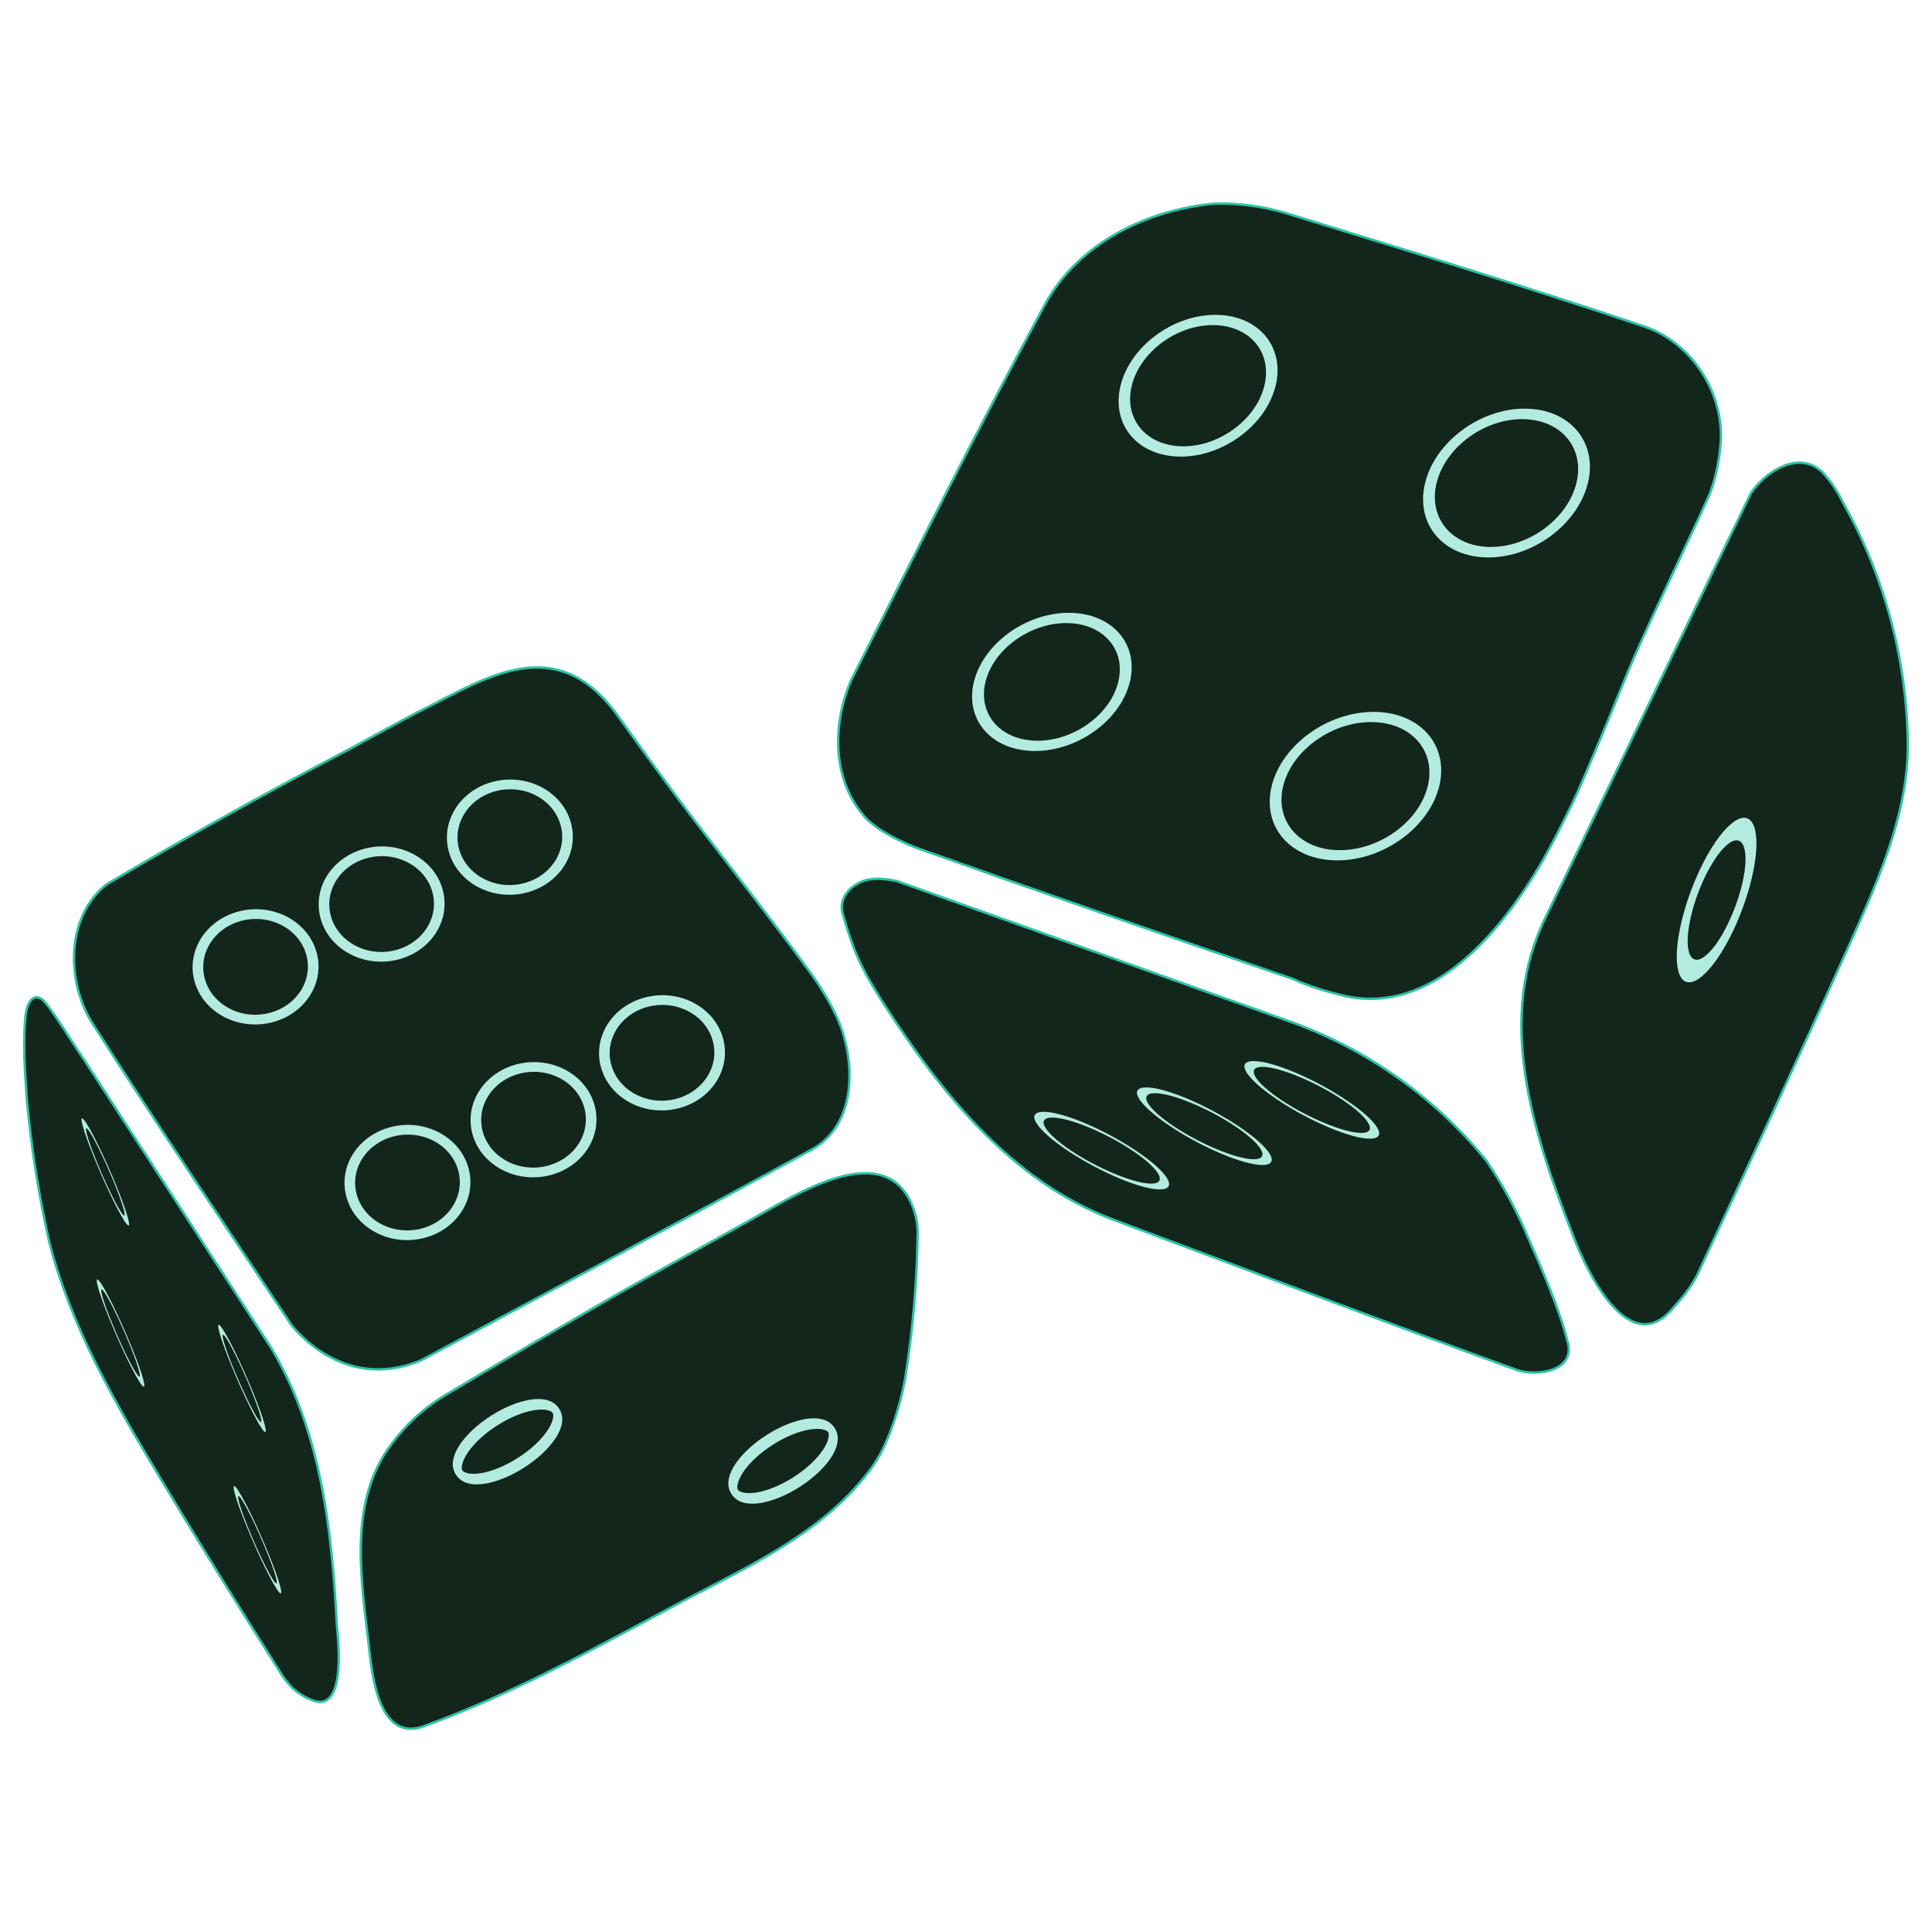
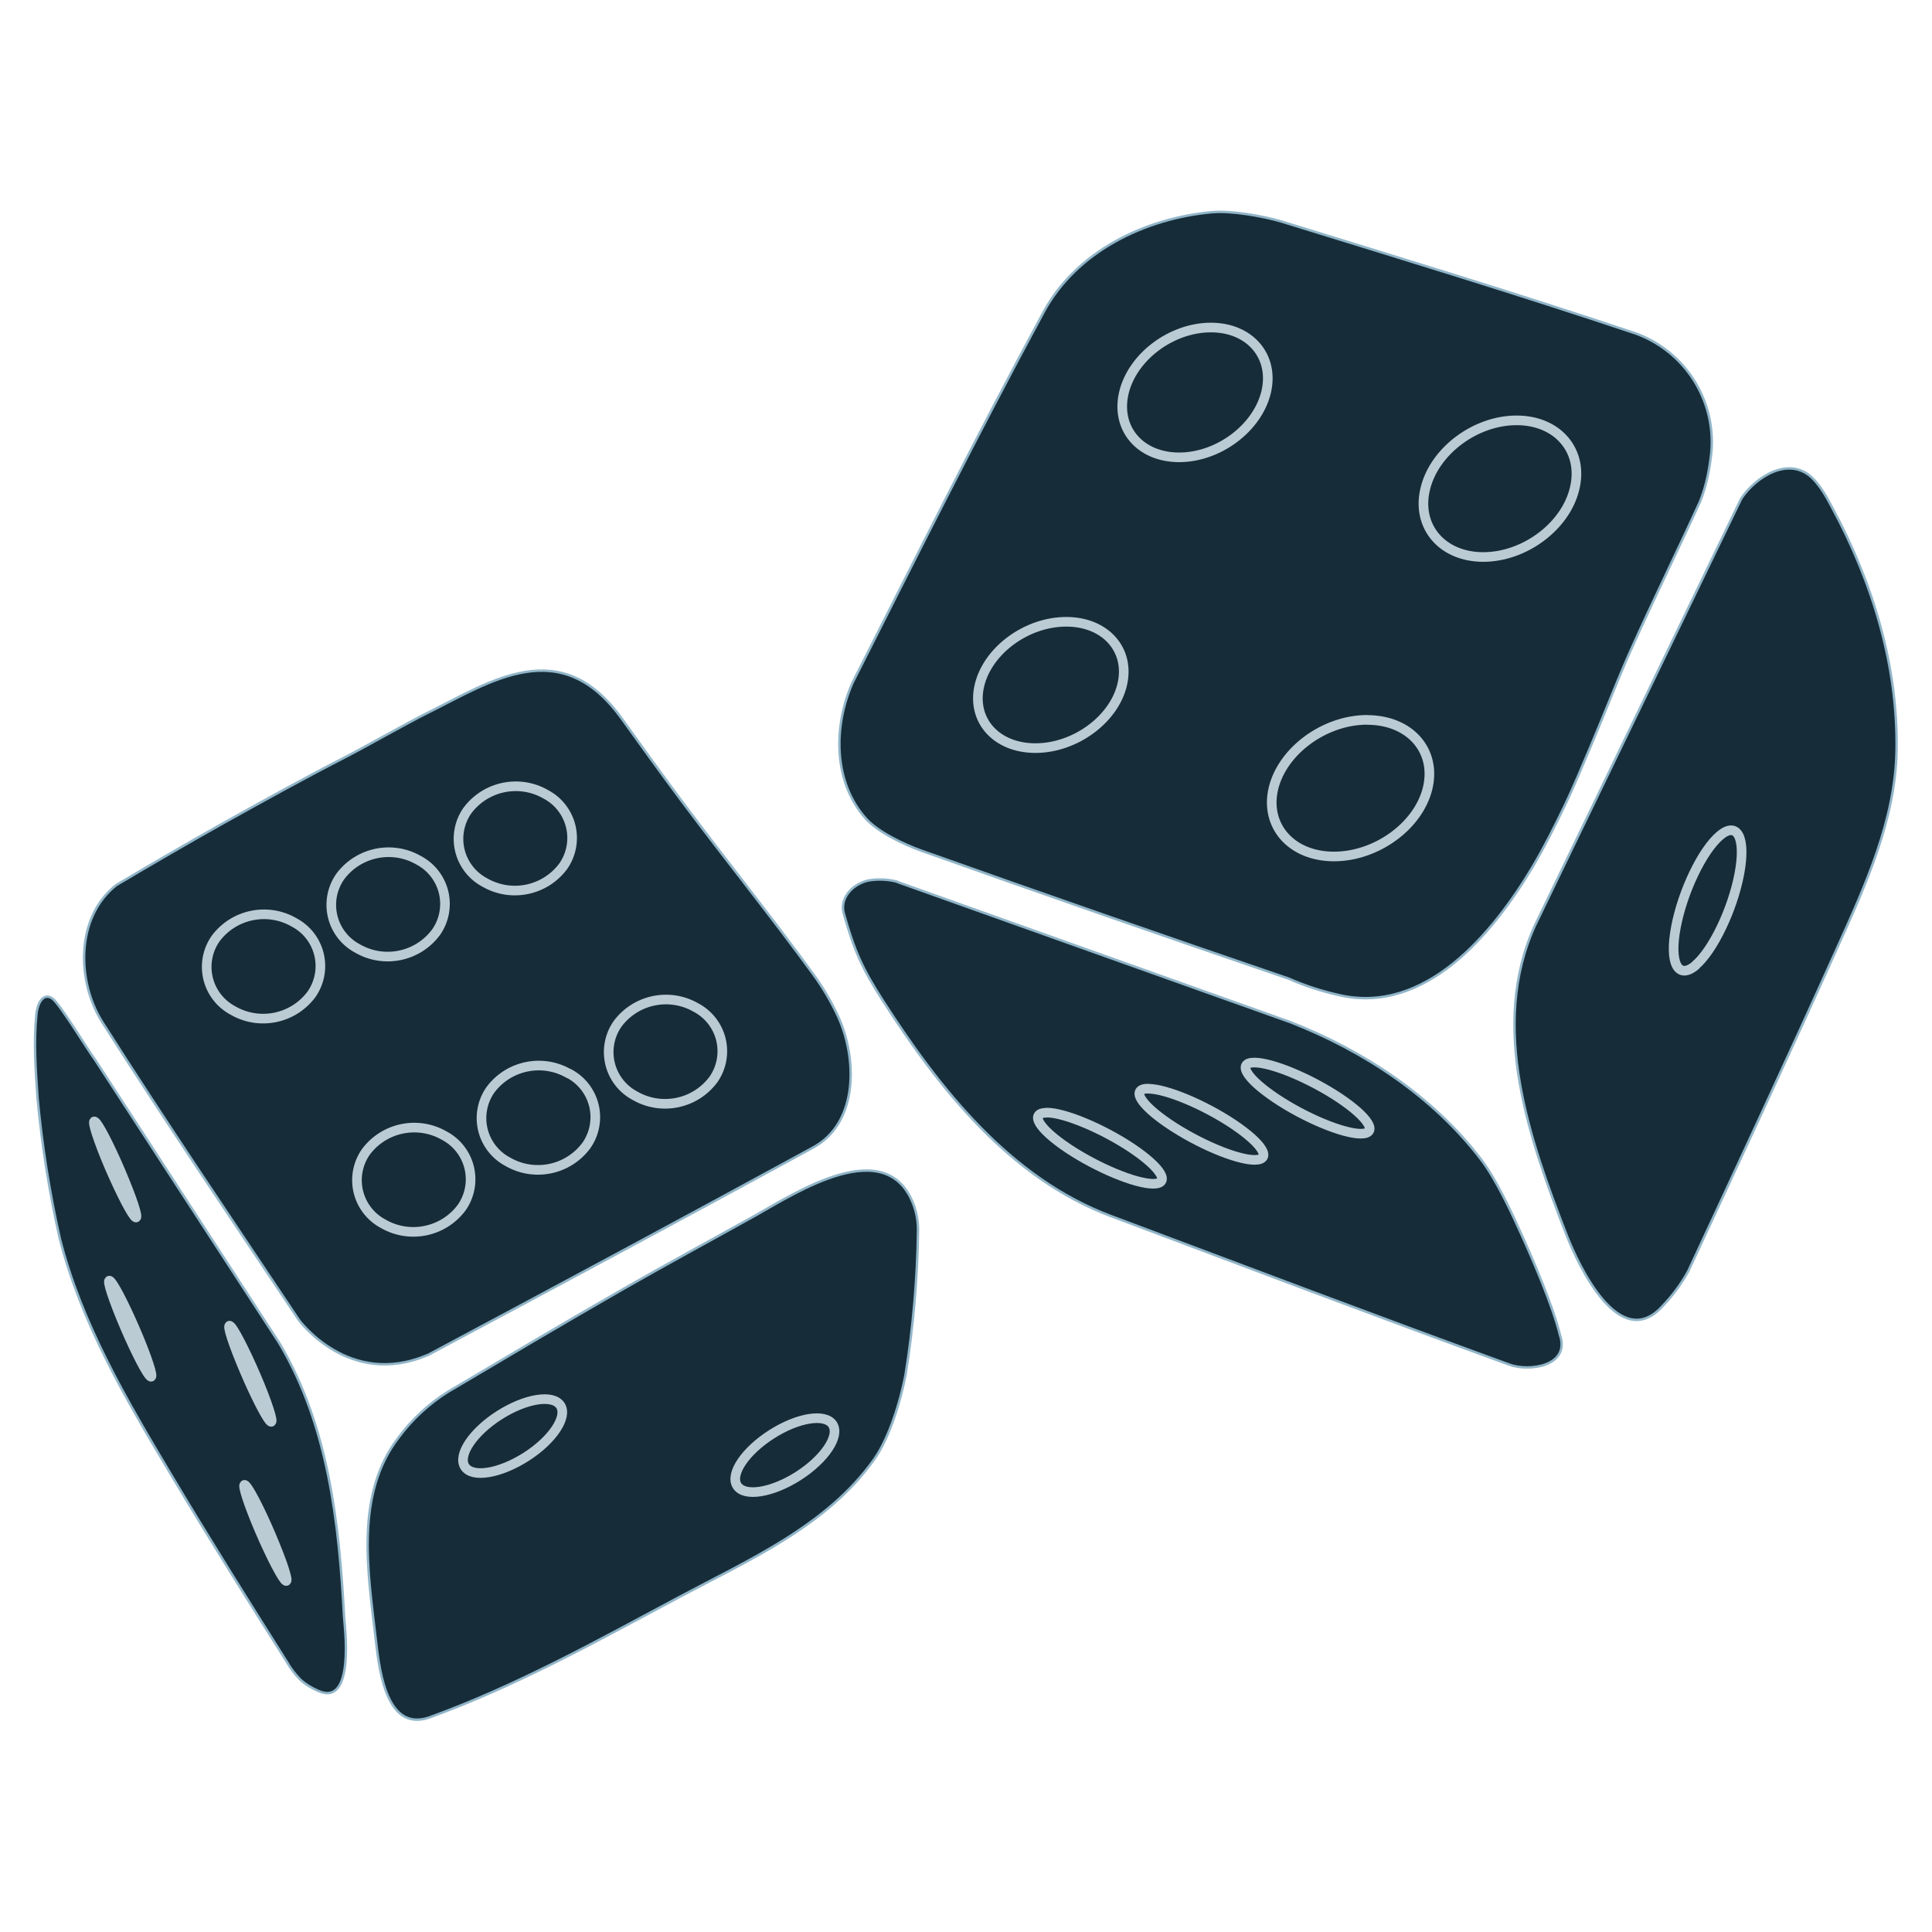
- <svg xmlns="http://www.w3.org/2000/svg" viewBox="0 0 800 800" xml:space="preserve" fill-rule="evenodd" clip-rule="evenodd" stroke-linecap="round" stroke-linejoin="round" stroke-miterlimit="1.5">
-   <path d="M174.5 563.2c54-29 108-57.8 161.6-87.2 19.2-10.5 18.3-37.8 10.3-55.1-2.9-6.1-6.4-12-10.4-17.5-17.7-24.4-36.6-47.9-54.7-72-8.6-11.5-17-23.2-25.4-34.9-25.6-35.7-54.7-15.7-81.4-2.4-8.8 4.4-26.2 14.3-35 18.8a2167.9 2167.9 0 0 0-95.4 53.3c-17 13.5-16.7 40.4-5.8 57.6C65 465.8 93 507 120.5 548.4c0 0 21 28.8 54 14.8ZM35.2 439.4l77 118.6c20.8 34.6 25.2 75.5 27.3 115 .2 3.3 4.8 37.7-10.8 30.8a27.3 27.3 0 0 1-7.5-4.7 38 38 0 0 1-5.7-7.5 3832 3832 0 0 1-48.7-78.8c-18.6-31-37.4-63.1-46.4-98.5a460.1 460.1 0 0 1-9.3-59c-.8-12-1.7-23-.5-35 .6-5 3-9.1 6.7-6.6 3.2 2.2 15.5 22.7 18 25.7ZM183 578.5a5395 5395 0 0 1 73.3-43c18.4-10.5 37.1-20.6 55.6-31 16.8-9.3 55.2-34.6 66.3-4.1a29 29 0 0 1 1.8 10.5 418.2 418.2 0 0 1-5.3 60.5c-2 10.8-6.7 26.3-13.1 35.4-19.8 28-52.7 42.1-81.7 57.7-34.2 18.3-68.4 37.3-105 50.5-18.7 6.1-21-23-22.3-34.6-3.2-27.2-8.4-59.2 9.7-82.7a76 76 0 0 1 20.7-19.2Z" fill="#13261c" stroke="#2bc3a7" />
-   <circle cx="166.9" cy="394.8" r="19" fill="#13261c" stroke="#b4ebdf" stroke-width="3.5" transform="matrix(1.05922 .61154 -.67543 .97336 195.7 -86)" />
-   <circle cx="166.9" cy="394.8" r="19" fill="#13261c" stroke="#b4ebdf" stroke-width="3.5" transform="matrix(1.05922 .61154 -.67543 .97336 247.9 -112)" />
-   <circle cx="166.9" cy="394.8" r="19" fill="#13261c" stroke="#b4ebdf" stroke-width="3.5" transform="matrix(1.05922 .61154 -.67543 .97336 301 -139.7)" />
-   <circle cx="166.9" cy="394.8" r="19" fill="#13261c" stroke="#b4ebdf" stroke-width="3.5" transform="matrix(1.05922 .61154 -.67543 .97336 258.6 3.3)" />
-   <circle cx="166.9" cy="394.8" r="19" fill="#13261c" stroke="#b4ebdf" stroke-width="3.5" transform="matrix(1.05922 .61154 -.67543 .97336 310.8 -22.7)" />
-   <circle cx="166.9" cy="394.8" r="19" fill="#13261c" stroke="#b4ebdf" stroke-width="3.5" transform="matrix(1.05922 .61154 -.67543 .97336 364 -50.4)" />
-   <ellipse cx="251.8" cy="539.7" rx="17.8" ry="5.2" fill="#13261c" stroke="#b4ebdf" stroke-width="2.4" transform="matrix(1.12544 -.71894 1.07202 1.67816 -651.8 -127.7)" />
-   <ellipse cx="251.8" cy="539.7" rx="17.8" ry="5.2" fill="#13261c" stroke="#b4ebdf" stroke-width="2.4" transform="matrix(1.12544 -.71894 1.07202 1.67816 -537.7 -119.7)" />
-   <circle cx="124.7" cy="448.8" r="14.1" fill="#13261c" stroke="#b4ebdf" stroke-width="2.9" transform="matrix(.28417 .34389 .56634 1.38568 -239.7 -112.8)" />
-   <circle cx="124.7" cy="448.8" r="14.1" fill="#13261c" stroke="#b4ebdf" stroke-width="2.9" transform="matrix(.28417 .34389 .56634 1.38568 -246 -179.5)" />
-   <circle cx="124.7" cy="448.8" r="14.1" fill="#13261c" stroke="#b4ebdf" stroke-width="2.9" transform="matrix(.28417 .34389 .56634 1.38568 -183 -27.2)" />
-   <circle cx="124.7" cy="448.8" r="14.1" fill="#13261c" stroke="#b4ebdf" stroke-width="2.9" transform="matrix(.28417 .34389 .56634 1.38568 -189.4 -94)" />
-   <g fill="#13261c">
-     <path d="M532 88.1a95.7 95.7 0 0 0-28.9-3.8c-28 2.5-56.7 16.3-70.5 41.9-27.7 51.2-53.7 103.2-80 155.1-8 18.1-8.3 41.6 5.6 57.1 5.2 5.7 16 10.8 23 13.3 51.3 18.2 102.6 36 154 53.6 6.6 3 13.7 5.2 20.8 6.9 36.7 8.8 65.1-26.2 81.6-53.8 4.8-8.1 9-16.7 13.2-25.2 4-8.3 7.4-16.8 11-25.2 5.7-13.3 10.8-26.9 16.7-40 9.4-21 19.5-41.5 29-62.4 2.8-6.7 4.2-14 4.9-21.2 2-21-11.6-42.6-31.8-49.3-49.2-16.6-99-31.7-148.6-47Zm106.4 295L725 204.2c6-9 20.3-18.3 30-8.3a53 53 0 0 1 8.2 12.3A208.5 208.5 0 0 1 790 310c-.5 28.9-13 56.1-24.5 81.8-20.5 45.6-41.6 90.9-62.7 136.1-2.7 5.4-6.7 10-10.7 14.5-18 20.2-35.3-16.7-40.2-29.4-15.7-40.2-32.5-87.7-13.4-129.9Zm-267.1-18.3 164.8 58.9a185 185 0 0 1 79.6 57.2 187 187 0 0 1 17.4 32.4c5 11.3 12.8 29.3 15.8 41.5 4.4 13-12.8 15.4-21 12.4-55.9-20.3-111.4-41.4-167-62.2-42.3-15.9-71.9-53.3-95.5-90.2-8.7-13.6-12.1-21-16.5-36.6-1.9-6.7 4-12.5 10.3-13.9 4-.8 8.2-.3 12.1.5Z" stroke="#2bc3a7" />
-     <circle cx="477.4" cy="192.3" r="22.4" stroke="#b4ebdf" stroke-width="3.5" transform="matrix(1.32976 0 -.29658 1.21539 -81.7 -74)" />
-     <circle cx="477.4" cy="192.3" r="22.4" stroke="#b4ebdf" stroke-width="3.4" transform="matrix(1.3986 0 -.31194 1.2783 16.1 -45.8)" />
-     <circle cx="477.4" cy="192.3" r="22.4" stroke="#b4ebdf" stroke-width="3.3" transform="matrix(1.44272 0 -.31194 1.2783 -67.5 79.7)" />
-     <circle cx="477.4" cy="192.3" r="22.4" stroke="#b4ebdf" stroke-width="3.6" transform="matrix(1.3344 0 -.28851 1.18231 -146 55)" />
-     <circle cx="638.2" cy="354.4" r="17" stroke="#b4ebdf" stroke-width="5.4" transform="matrix(-.7821 .66225 .30006 -1.59695 1103.6 516)" />
-     <ellipse cx="449" cy="448" rx="20.6" ry="13.7" stroke="#b4ebdf" stroke-width="2.2" transform="matrix(.65185 0 1.62325 1.08558 -563.7 -9.9)" />
-     <ellipse cx="449" cy="448" rx="20.6" ry="13.7" stroke="#b4ebdf" stroke-width="2.2" transform="matrix(.65185 0 1.62325 1.08558 -521.2 -20)" />
-     <ellipse cx="449" cy="448" rx="20.6" ry="13.7" stroke="#b4ebdf" stroke-width="2.2" transform="matrix(.65185 0 1.62325 1.08558 -476.7 -30.9)" />
-   </g>
+ <svg xmlns="http://www.w3.org/2000/svg" viewBox="0 0 1667 1667" xml:space="preserve" fill-rule="evenodd" clip-rule="evenodd" stroke-linecap="round" stroke-linejoin="round" stroke-miterlimit="1.5">
+   <path d="M368.9 1169.3C480 1110 591.2 1050.3 701.8 990c39.4-21.6 37.7-77.8 21.1-113.5a216.8 216.8 0 0 0-21.3-36C665 790.2 626 741.8 588.8 692c-17.7-23.7-35-47.8-52.3-71.9-52.7-73.5-112.7-32.3-167.6-5-18.2 9-54 29.5-72 38.7-35.9 18.4-71.1 38-106.3 57.6-30.3 17-60.3 34.5-90.2 52.2-35.2 27.7-34.5 83.2-11.9 118.7 55 86.5 112.5 171.3 169.3 256.5 0 0 43.2 59.4 111 30.4ZM82.1 914.5l158.7 244.1c42.6 71.4 51.8 155.6 56.1 236.8.4 7 9.8 77.8-22.3 63.6-5.6-2.5-11-5.7-15.5-9.8a74 74 0 0 1-11.6-15.3c-34-53.8-67.8-107.7-100.4-162.4-38.2-64-77-129.9-95.5-202.9a947.8 947.8 0 0 1-19.2-121.2c-1.7-25-3.4-47.4-1-72.2 1.1-10.4 6.3-18.8 13.7-13.7 6.6 4.6 32 46.7 37 53Zm304.4 286.4c50.2-29.7 100.3-59.5 150.9-88.5 37.9-21.7 76.4-42.5 114.6-63.8 34.5-19.3 113.6-71.3 136.5-8.5a62.7 62.7 0 0 1 3.6 21.6 861.7 861.7 0 0 1-10.8 124.7c-4.2 22-13.8 54-27 72.7-40.9 57.7-108.6 87-168.4 119-70.4 37.6-140.7 76.8-216.1 104-38.6 12.6-43.1-47.3-46-71.2-6.5-56-17.2-122 20-170.4a156.6 156.6 0 0 1 42.7-39.6Z" fill="#162d39" stroke="#91b5c8" stroke-width="2.1" />
+   <path d="M253.8 795.9a42.6 42.6 0 0 1 15 62 52 52 0 0 1-67.8 14 42.6 42.6 0 0 1-15-62 52 52 0 0 1 67.8-14Zm107.5-53.6a42.6 42.6 0 0 1 15 62 52 52 0 0 1-67.8 14.1 42.6 42.6 0 0 1-15-62 52 52 0 0 1 67.8-14.1ZM471 685.4a42.6 42.6 0 0 1 15 62 52 52 0 0 1-67.8 14 42.6 42.6 0 0 1-15-61.9 52 52 0 0 1 67.8-14.1Zm-87.6 294.5a42.6 42.6 0 0 1 15 62 52 52 0 0 1-67.8 14 42.6 42.6 0 0 1-15-61.9 52 52 0 0 1 67.8-14.1ZM491 926.3a42.6 42.6 0 0 1 15 62 52 52 0 0 1-67.9 14.1 42.6 42.6 0 0 1-15-62 52 52 0 0 1 67.8-14Zm109.6-56.9a42.6 42.6 0 0 1 15 62 52 52 0 0 1-67.8 14 42.6 42.6 0 0 1-15-61.9 52 52 0 0 1 67.8-14.1Zm-169.8 351.7c22.8-14.5 46.4-18.3 52.8-8.3 6.3 9.9-7 29.8-29.8 44.3-22.8 14.5-46.4 18.3-52.7 8.4-6.4-10 7-29.9 29.7-44.4Zm234.9 16.5c22.8-14.6 46.4-18.3 52.8-8.4 6.3 10-7 29.8-29.8 44.4-22.8 14.5-46.4 18.2-52.7 8.3-6.4-10 7-29.8 29.7-44.3ZM95.9 1106.2c4.6 5.5 15.6 28 24.7 50.2 9 22.2 12.8 35.8 8.2 30.3-4.6-5.5-15.6-28-24.7-50.3-9-22.2-12.8-35.7-8.2-30.2ZM83 968.8c4.5 5.5 15.6 28 24.6 50.3 9.1 22.2 12.8 35.7 8.2 30.2-4.5-5.5-15.6-28-24.7-50.2-9-22.2-12.7-35.8-8.2-30.3Zm129.5 313.6c4.6 5.5 15.7 28 24.7 50.3 9.1 22.2 12.8 35.8 8.2 30.2-4.5-5.5-15.6-28-24.7-50.2-9-22.2-12.7-35.8-8.2-30.3ZM199.6 1145c4.5 5.6 15.6 28 24.7 50.3 9 22.2 12.7 35.8 8.2 30.3-4.6-5.5-15.6-28-24.7-50.3-9.1-22.2-12.8-35.8-8.2-30.2Z" fill="none" stroke="#bbcbd4" stroke-width="8.3" />
+   <path d="M1105.2 191c-15.7-4.6-43-9.4-59.5-7.9-57.6 5.2-116.9 33.6-145.3 86.3-57 105.4-110.6 212.6-164.7 319.5-16.6 37.3-17.1 85.7 11.6 117.6 10.7 11.8 33 22.2 47.4 27.4a27051 27051 0 0 0 317 110.4 232.6 232.6 0 0 0 42.8 14.1c75.6 18.1 134.2-53.9 168-110.6 10-16.9 18.8-34.5 27.3-52.1 8.2-17 15.3-34.5 22.7-51.8 11.7-27.5 22.3-55.3 34.4-82.5 19.3-43.1 40.2-85.4 59.8-128.3 5.7-13.9 8.5-28.9 10-43.8a99.7 99.7 0 0 0-65.4-101.6c-101.5-34-203.9-65.2-306.1-96.7Zm219.2 607.6 178-368.4c12.4-18.8 41.8-37.7 62-17.1 7 7.2 12 16.4 16.7 25.3 34.6 64.2 56.7 136.2 55.3 209.6-1.1 59.4-26.7 115.5-50.6 168.5-42.2 93.8-85.7 187-129.1 280.3a141 141 0 0 1-22 29.9c-37 41.5-72.6-34.6-82.8-60.6-32.3-83-67-180.6-27.5-267.5ZM774.3 761l339.2 121c63.2 24.8 122.3 63.6 164 117.9 13.4 17.4 27 46.8 35.9 66.6 10.5 23.4 26.4 60.4 32.6 85.4 9 26.8-26.4 31.8-43.5 25.6-115-41.8-229.2-85.2-343.6-128.1-87.3-32.6-148.2-109.8-196.9-185.7-18-28-24.8-43.2-33.9-75.3-3.9-14 8-25.8 21.2-28.7a60 60 0 0 1 25 1.1Z" fill="#162d39" stroke="#91b5c8" stroke-width="2.1" />
+   <path d="M1044.8 282.6c33.8 0 55.1 25.1 47.6 56-7.6 31-41.2 56-75 56s-55.1-25-47.6-56c7.5-30.9 41.1-56 75-56Zm263.8 80.1c35.6 0 58 26.5 50 59-7.8 32.5-43.2 58.9-78.8 58.9-35.5 0-58-26.4-50-59 7.9-32.5 43.2-58.9 78.8-58.9Zm-128.9 258.5c36.7 0 60 26.4 52.1 59-7.9 32.4-44.1 58.8-80.8 58.8-36.7 0-60-26.4-52.2-58.9 8-32.5 44.2-59 81-59ZM920 536.5c34 0 55.5 24.5 48.2 54.5-7.3 30.1-40.9 54.5-74.8 54.5-34 0-55.6-24.4-48.2-54.5 7.3-30 40.8-54.5 74.8-54.5ZM1463 833c-15.2 12.7-22.8-2-17-32.8 5.8-30.9 22.8-66.4 38-79.2 15-12.8 22.6 1.9 16.8 32.8-5.8 30.9-22.8 66.3-37.9 79.1ZM903.2 960c15.3 0 48.2 13.8 73.5 30.7 25.3 17 33.5 30.7 18.3 30.7-15.3 0-48.2-13.7-73.6-30.6-25.3-17-33.5-30.7-18.2-30.7Zm87.5-20.6c15.3 0 48.2 13.7 73.6 30.7 25.3 17 33.5 30.7 18.2 30.7S1034.3 987 1009 970c-25.3-17-33.5-30.7-18.3-30.7Zm91.6-22.6c15.3 0 48.3 13.8 73.6 30.7 25.3 17 33.5 30.7 18.2 30.7s-48.2-13.7-73.5-30.7c-25.3-17-33.5-30.7-18.3-30.7Z" fill="none" stroke="#bbcbd4" stroke-width="8.3" />
</svg>
